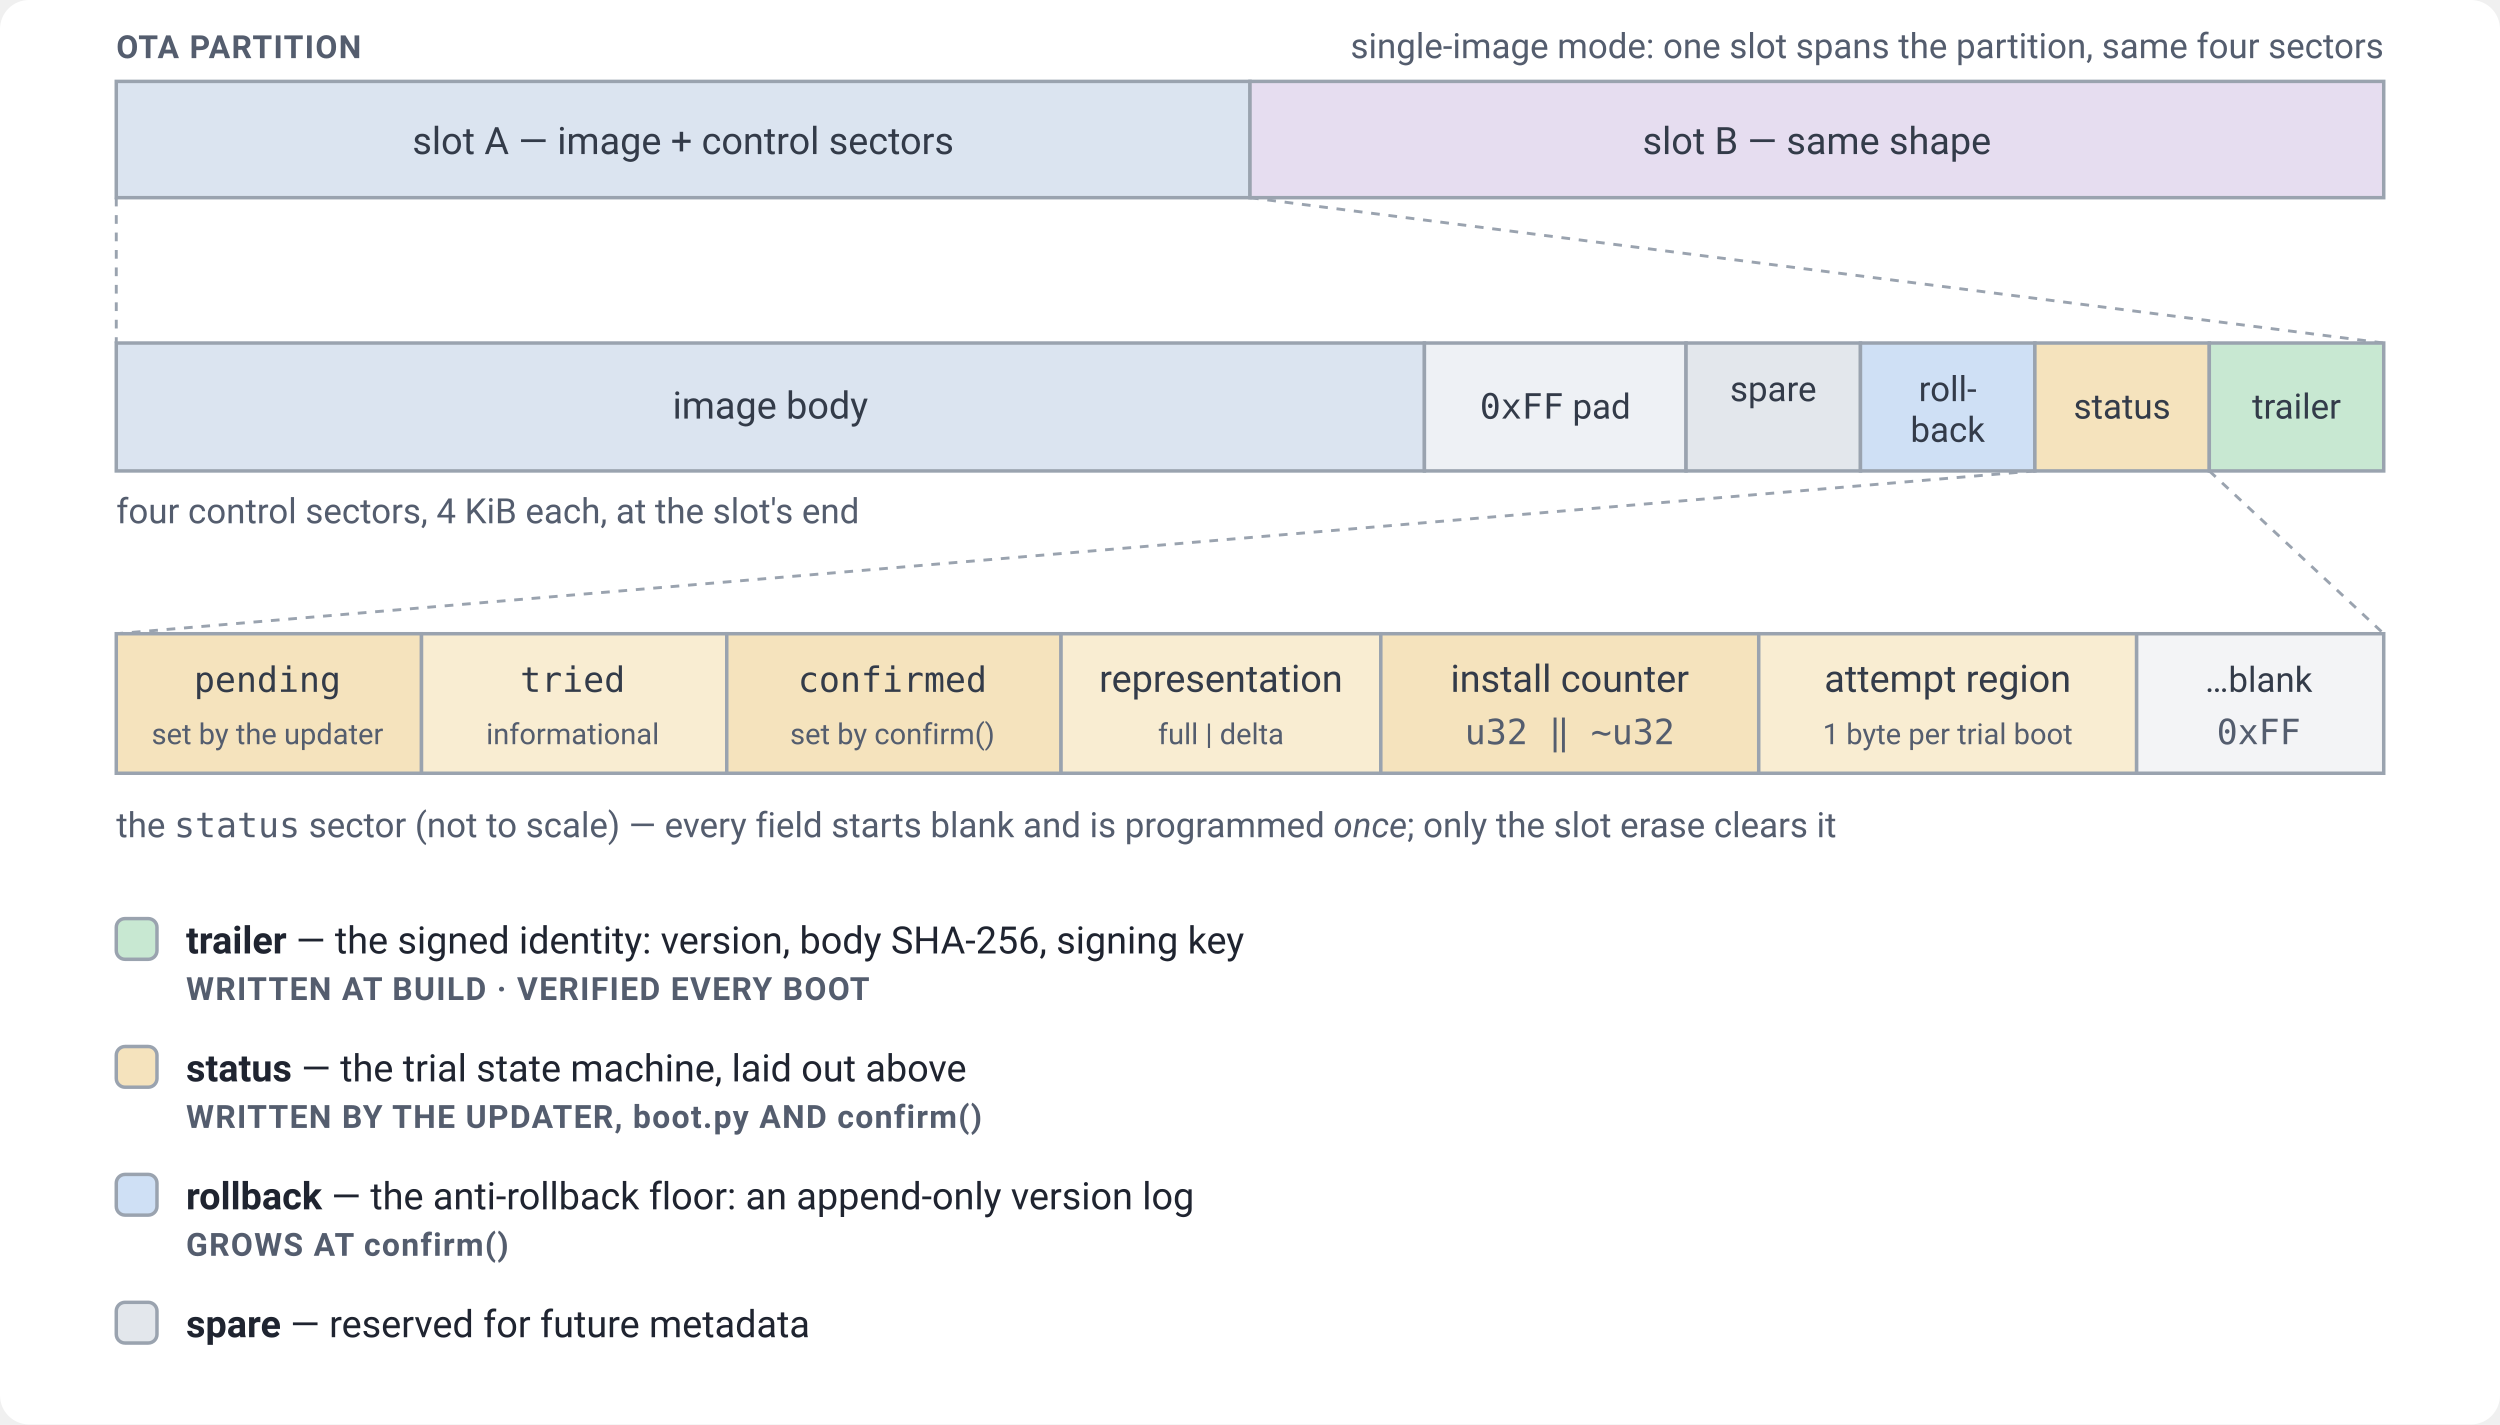
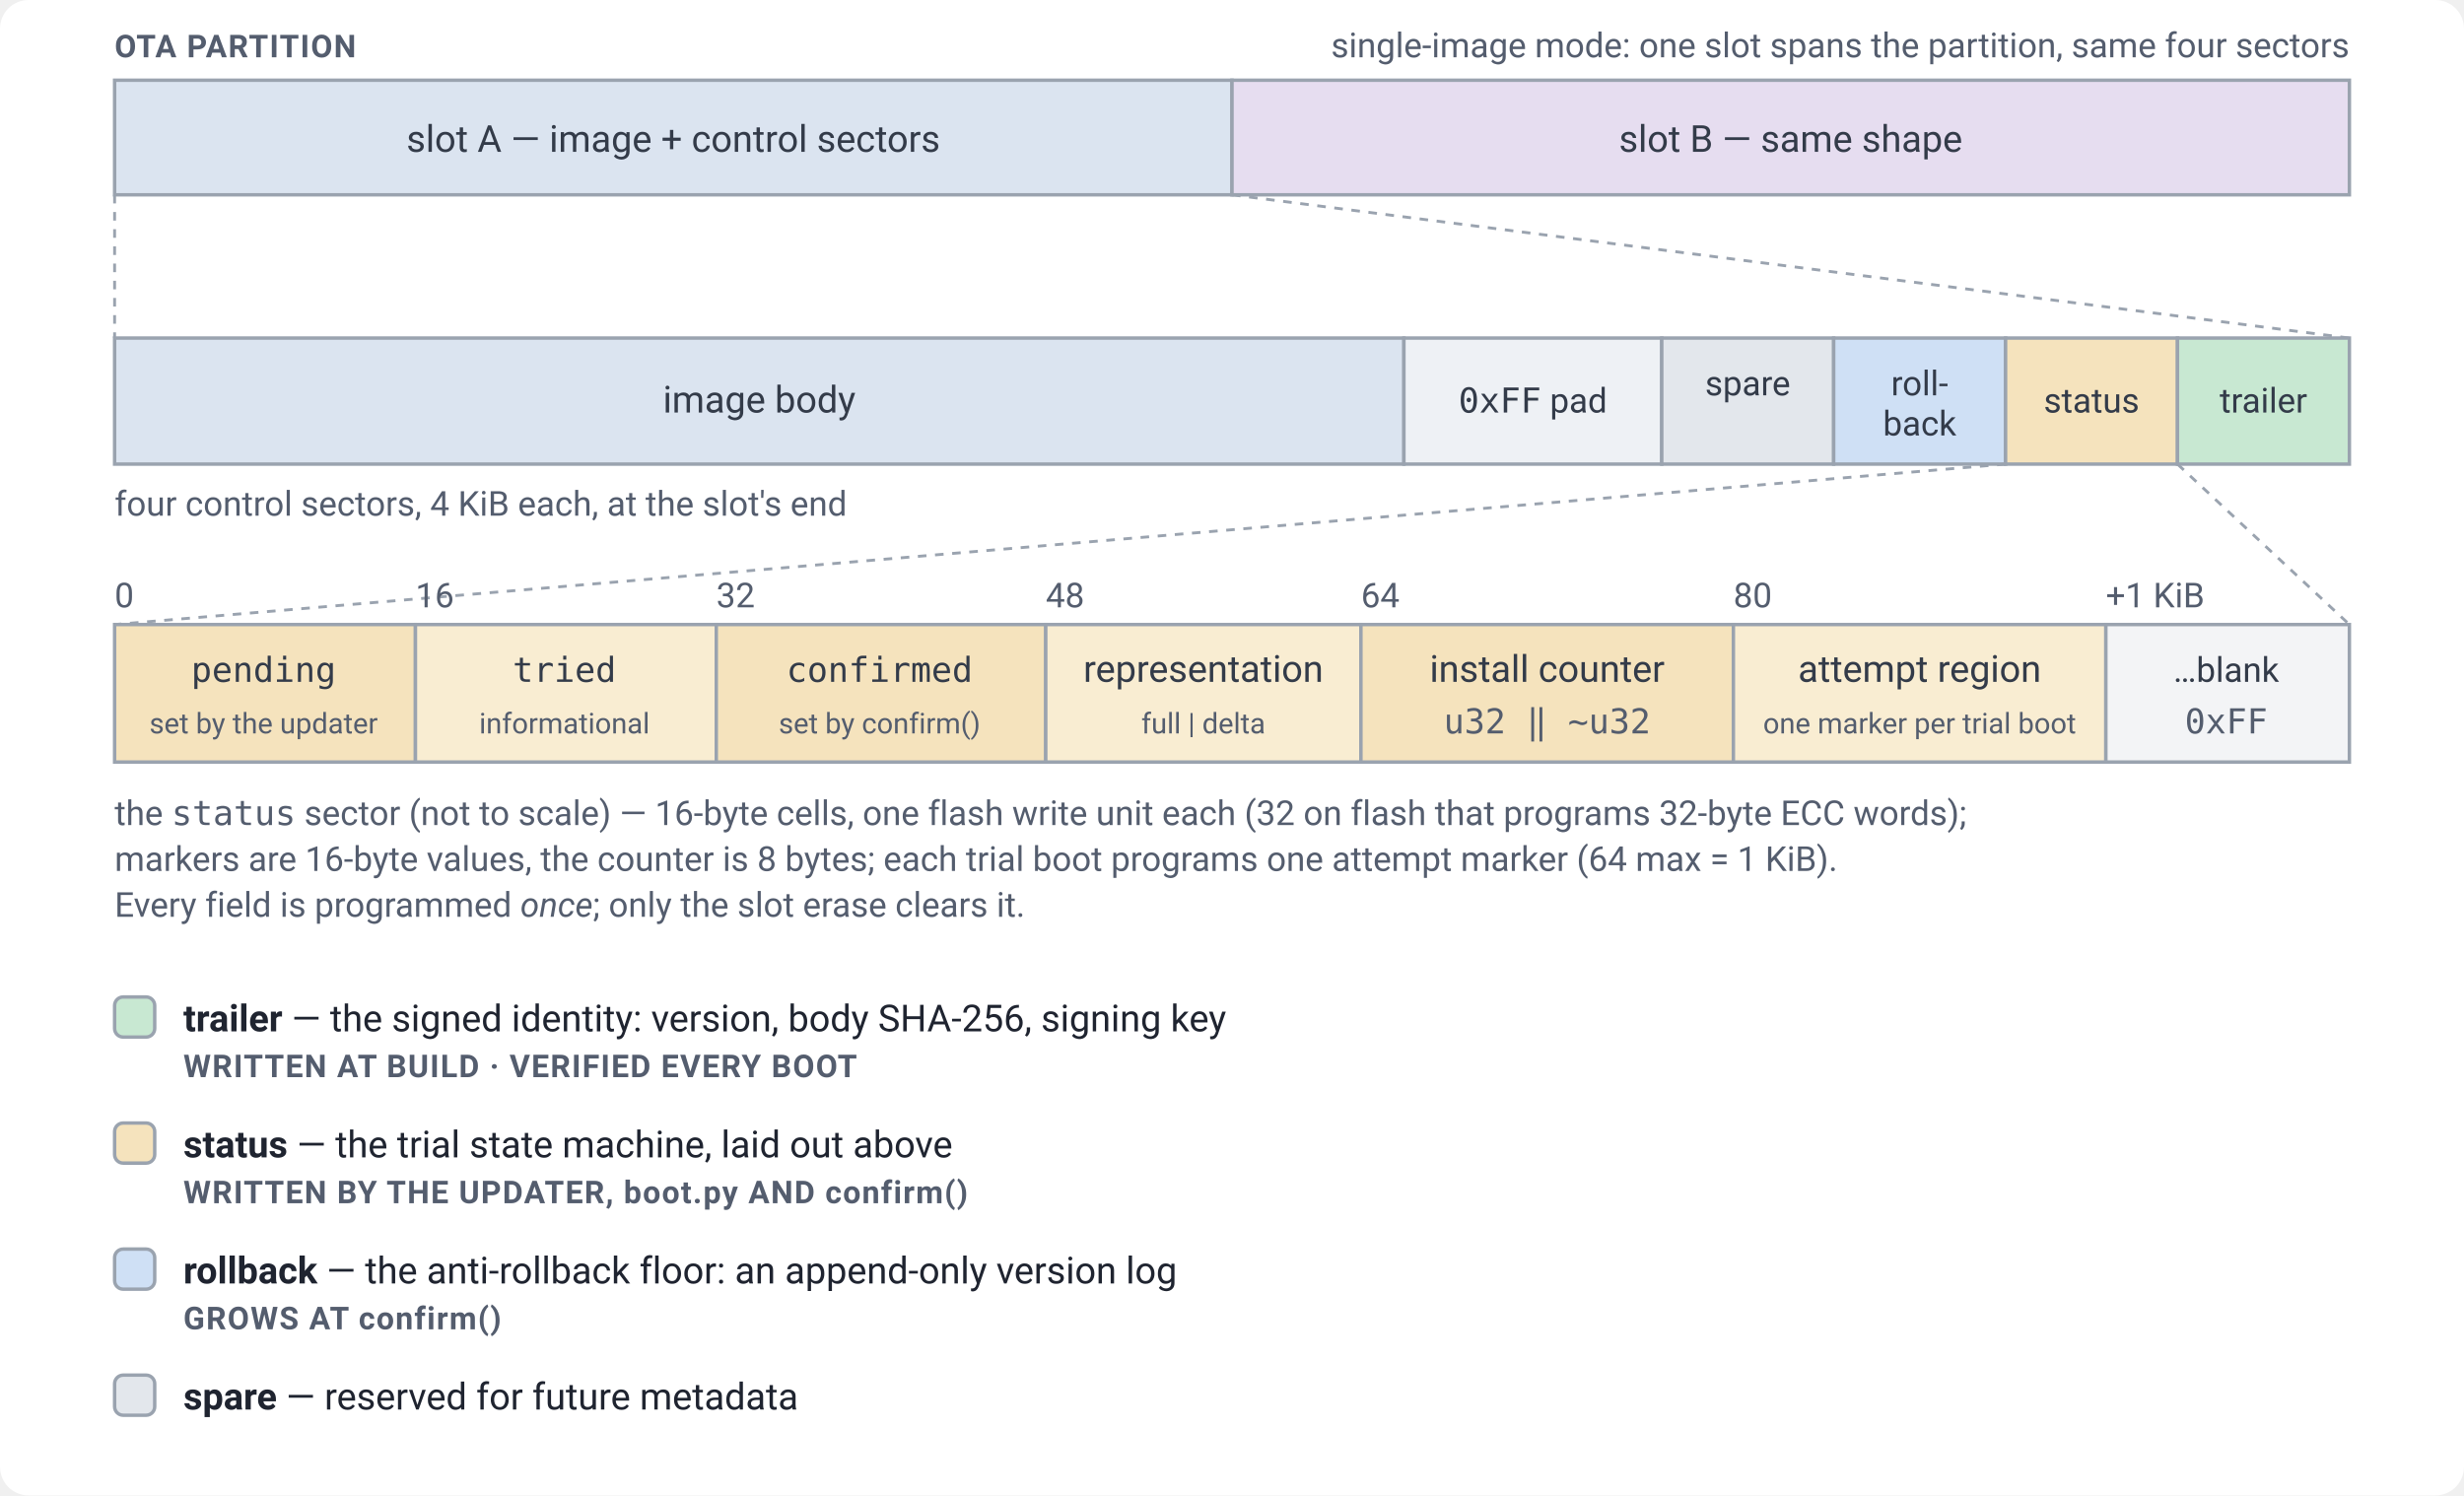
- <svg xmlns="http://www.w3.org/2000/svg" viewBox="0 0 860 490" font-family="-apple-system, 'Segoe UI', Roboto, Helvetica, Arial, sans-serif" font-size="13">
+ <svg xmlns="http://www.w3.org/2000/svg" viewBox="0 0 860 522" font-family="-apple-system, 'Segoe UI', Roboto, Helvetica, Arial, sans-serif" font-size="13">
  <style>
    .bg    { fill: #ffffff; }
    .t     { fill: #1f2430; }
    .bar   { fill: #333b49; }
    .barw  { fill: #545d6e; font-size: 10px; }
    .sub   { fill: #545d6e; font-size: 12px; }
    .who   { fill: #545d6e; font-size: 11px; font-weight: 600; letter-spacing: .04em; }
    .code  { font-family: ui-monospace, SFMono-Regular, Menlo, Consolas, monospace; font-size: 12px; }
    .seg   { stroke: #9aa3af; stroke-width: 1.2; }
    .zoom  { stroke: #9aa3af; stroke-width: 1; stroke-dasharray: 3 3; fill: none; }
    @media (prefers-color-scheme: dark) {
      .bg   { fill: #14181f; }
      .t    { fill: #e6e9f0; }
      .sub  { fill: #9aa5ba; }
      .who  { fill: #c3cede; }
      .seg  { stroke: #59637a; }
      .zoom { stroke: #59637a; }
    }
  </style>
  <rect class="bg" x="0" y="0" width="100%" height="100%" rx="10" />
  <text class="who" x="40" y="20">OTA PARTITION</text>
  <text class="sub" x="820" y="20" text-anchor="end">single-image mode: one slot spans the partition, same four sectors</text>
  <rect class="seg" x="40" y="28" width="390" height="40" fill="#dbe4f0" />
  <rect class="seg" x="430" y="28" width="390" height="40" fill="#e6ddf0" />
  <text class="bar" x="235" y="53" text-anchor="middle">slot A — image + control sectors</text>
  <text class="bar" x="625" y="53" text-anchor="middle">slot B — same shape</text>
  <path class="zoom" d="M40 68 L40 118" />
  <path class="zoom" d="M430 68 L820 118" />
  <rect class="seg" x="40" y="118" width="450" height="44" fill="#dbe4f0" />
  <rect class="seg" x="490" y="118" width="90" height="44" fill="#eef1f5" />
  <rect class="seg" x="580" y="118" width="60" height="44" fill="#e3e7ec" />
  <rect class="seg" x="640" y="118" width="60" height="44" fill="#cfe0f5" />
  <rect class="seg" x="700" y="118" width="60" height="44" fill="#f5e3bd" />
  <rect class="seg" x="760" y="118" width="60" height="44" fill="#c8e8d2" />
  <text class="bar" x="265" y="144" text-anchor="middle">image body</text>
  <text class="bar" x="535" y="144" text-anchor="middle" font-size="12">
    <tspan class="code">0xFF</tspan> pad</text>
  <text class="bar" x="610" y="138" text-anchor="middle" font-size="12">spare</text>
  <text class="bar" x="670" y="138" text-anchor="middle" font-size="12">roll-</text>
  <text class="bar" x="670" y="152" text-anchor="middle" font-size="12">back</text>
  <text class="bar" x="730" y="144" text-anchor="middle" font-size="12">status</text>
  <text class="bar" x="790" y="144" text-anchor="middle" font-size="12">trailer</text>
  <text class="sub" x="40" y="180">four control sectors, 4 KiB each, at the slot's end</text>
  <path class="zoom" d="M700 162 L40 218" />
  <path class="zoom" d="M760 162 L820 218" />
+   <text class="sub" x="40" y="212" font-size="10">0</text>
+   <text class="sub" x="145" y="212" font-size="10">16</text>
+   <text class="sub" x="250" y="212" font-size="10">32</text>
+   <text class="sub" x="365" y="212" font-size="10">48</text>
+   <text class="sub" x="475" y="212" font-size="10">64</text>
+   <text class="sub" x="605" y="212" font-size="10">80</text>
+   <text class="sub" x="735" y="212" font-size="10">+1 KiB</text>
  <rect class="seg" x="40" y="218" width="105" height="48" fill="#f5e3bd" />
  <rect class="seg" x="145" y="218" width="105" height="48" fill="#f9edd2" />
  <rect class="seg" x="250" y="218" width="115" height="48" fill="#f5e3bd" />
  <rect class="seg" x="365" y="218" width="110" height="48" fill="#f9edd2" />
  <rect class="seg" x="475" y="218" width="130" height="48" fill="#f5e3bd" />
  <rect class="seg" x="605" y="218" width="130" height="48" fill="#f9edd2" />
  <rect class="seg" x="735" y="218" width="85" height="48" fill="#f3f4f6" />
  <text class="bar" x="92" y="238" text-anchor="middle">
    <tspan class="code">pending</tspan>
  </text>
  <text class="barw" x="92" y="256" text-anchor="middle">set by the updater</text>
  <text class="bar" x="197" y="238" text-anchor="middle">
    <tspan class="code">tried</tspan>
  </text>
  <text class="barw" x="197" y="256" text-anchor="middle">informational</text>
  <text class="bar" x="307" y="238" text-anchor="middle">
    <tspan class="code">confirmed</tspan>
  </text>
  <text class="barw" x="307" y="256" text-anchor="middle">set by confirm()</text>
  <text class="bar" x="420" y="238" text-anchor="middle">representation</text>
  <text class="barw" x="420" y="256" text-anchor="middle">full | delta</text>
  <text class="bar" x="540" y="238" text-anchor="middle">install counter</text>
  <text class="barw" x="540" y="256" text-anchor="middle">
    <tspan class="code" font-size="10">u32 ‖ ~u32</tspan>
  </text>
  <text class="bar" x="670" y="238" text-anchor="middle">attempt region</text>
-   <text class="barw" x="670" y="256" text-anchor="middle">1 byte per trial boot</text>
+   <text class="barw" x="670" y="256" text-anchor="middle">one marker per trial boot</text>
  <text class="bar" x="777" y="238" text-anchor="middle" font-size="12">…blank</text>
  <text class="barw" x="777" y="256" text-anchor="middle">
    <tspan class="code" font-size="10">0xFF</tspan>
  </text>
-   <text class="sub" x="40" y="288">the <tspan class="code">status</tspan> sector (not to scale) — every field starts blank and is programmed <tspan font-style="italic">once</tspan>; only the slot erase clears it</text>
-   <rect class="seg" x="40" y="316" width="14" height="14" rx="3" fill="#c8e8d2" />
-   <text class="t" x="64" y="328">
+   <text class="sub" x="40" y="288">the <tspan class="code">status</tspan> sector (not to scale) — 16-byte cells, one flash write unit each (32 on flash that programs 32-byte ECC words);</text>
+   <text class="sub" x="40" y="304">markers are 16-byte values, the counter is 8 bytes; each trial boot programs one attempt marker (64 max = 1 KiB).</text>
+   <text class="sub" x="40" y="320">Every field is programmed <tspan font-style="italic">once</tspan>; only the slot erase clears it.</text>
+   <rect class="seg" x="40" y="348" width="14" height="14" rx="3" fill="#c8e8d2" />
+   <text class="t" x="64" y="360">
    <tspan font-weight="600">trailer</tspan> — the signed identity: version, body SHA-256, signing key</text>
-   <text class="who" x="64" y="344">WRITTEN AT BUILD · VERIFIED EVERY BOOT</text>
-   <rect class="seg" x="40" y="360" width="14" height="14" rx="3" fill="#f5e3bd" />
-   <text class="t" x="64" y="372">
+   <text class="who" x="64" y="376">WRITTEN AT BUILD · VERIFIED EVERY BOOT</text>
+   <rect class="seg" x="40" y="392" width="14" height="14" rx="3" fill="#f5e3bd" />
+   <text class="t" x="64" y="404">
    <tspan font-weight="600">status</tspan> — the trial state machine, laid out above</text>
-   <text class="who" x="64" y="388">WRITTEN BY THE UPDATER, boot.py AND confirm()</text>
-   <rect class="seg" x="40" y="404" width="14" height="14" rx="3" fill="#cfe0f5" />
-   <text class="t" x="64" y="416">
+   <text class="who" x="64" y="420">WRITTEN BY THE UPDATER, boot.py AND confirm()</text>
+   <rect class="seg" x="40" y="436" width="14" height="14" rx="3" fill="#cfe0f5" />
+   <text class="t" x="64" y="448">
    <tspan font-weight="600">rollback</tspan> — the anti-rollback floor: an append-only version log</text>
-   <text class="who" x="64" y="432">GROWS AT confirm()</text>
-   <rect class="seg" x="40" y="448" width="14" height="14" rx="3" fill="#e3e7ec" />
-   <text class="t" x="64" y="460">
+   <text class="who" x="64" y="464">GROWS AT confirm()</text>
+   <rect class="seg" x="40" y="480" width="14" height="14" rx="3" fill="#e3e7ec" />
+   <text class="t" x="64" y="492">
    <tspan font-weight="600">spare</tspan> — reserved for future metadata</text>
</svg>
